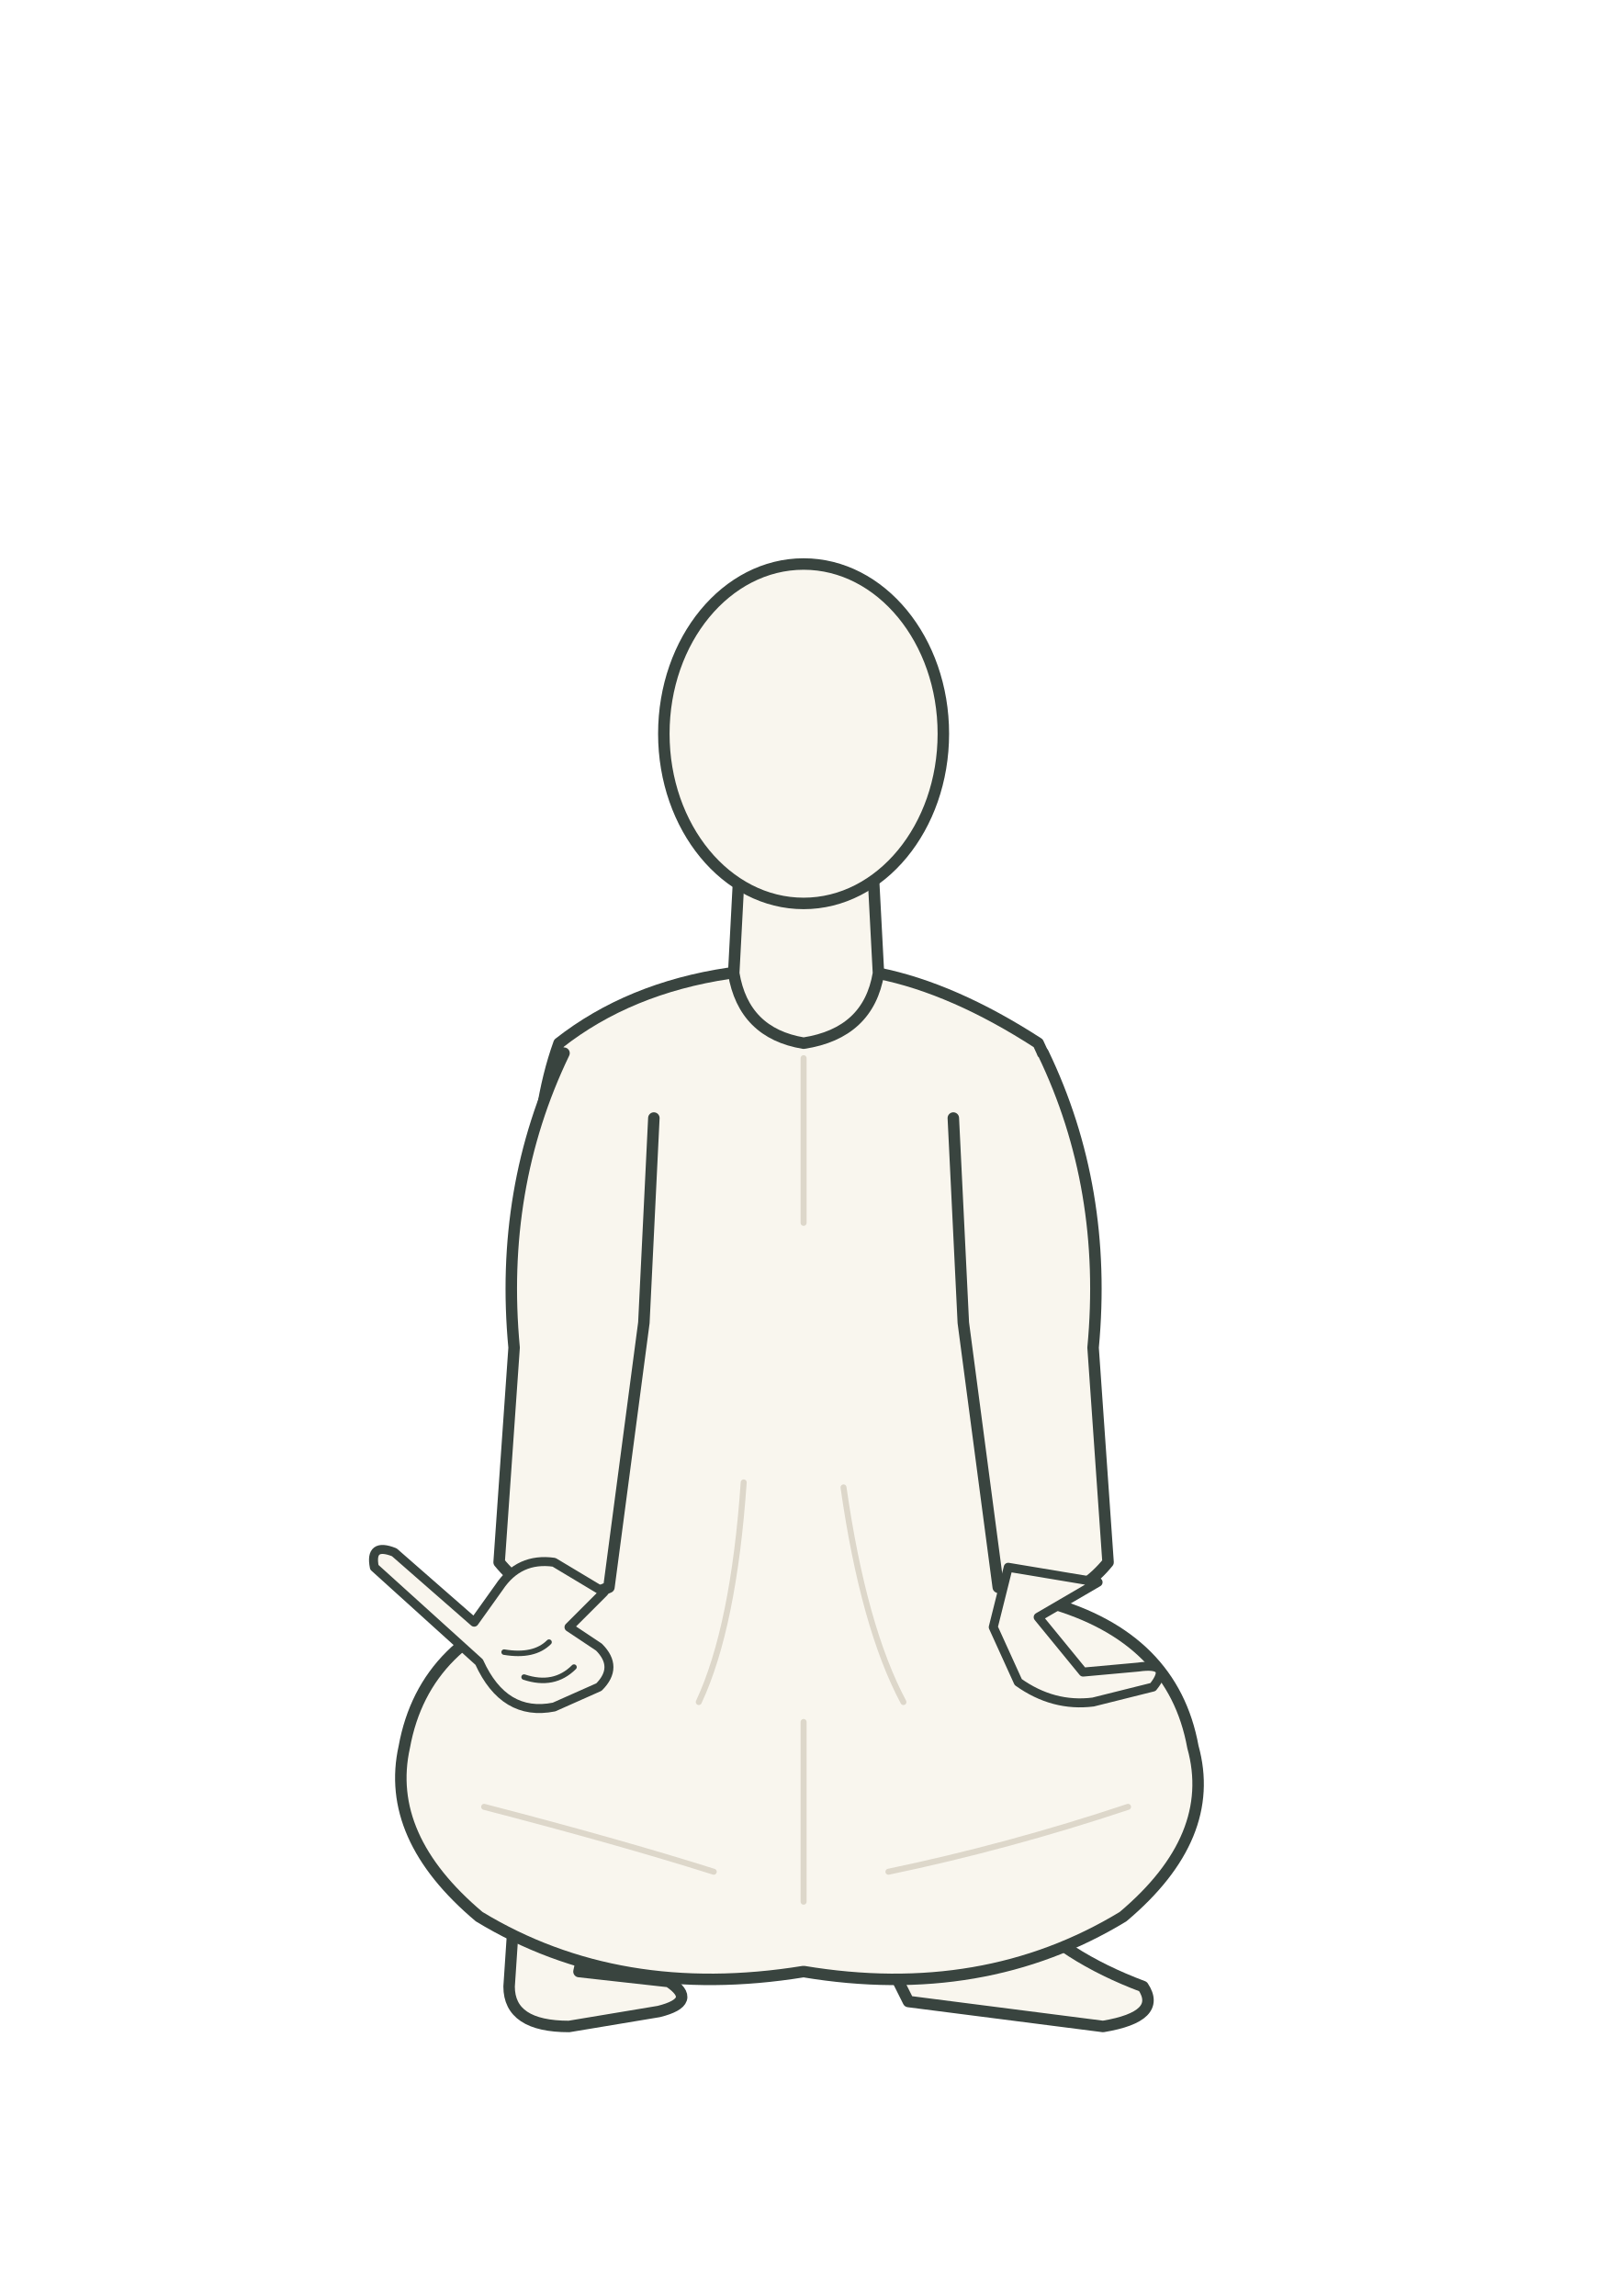
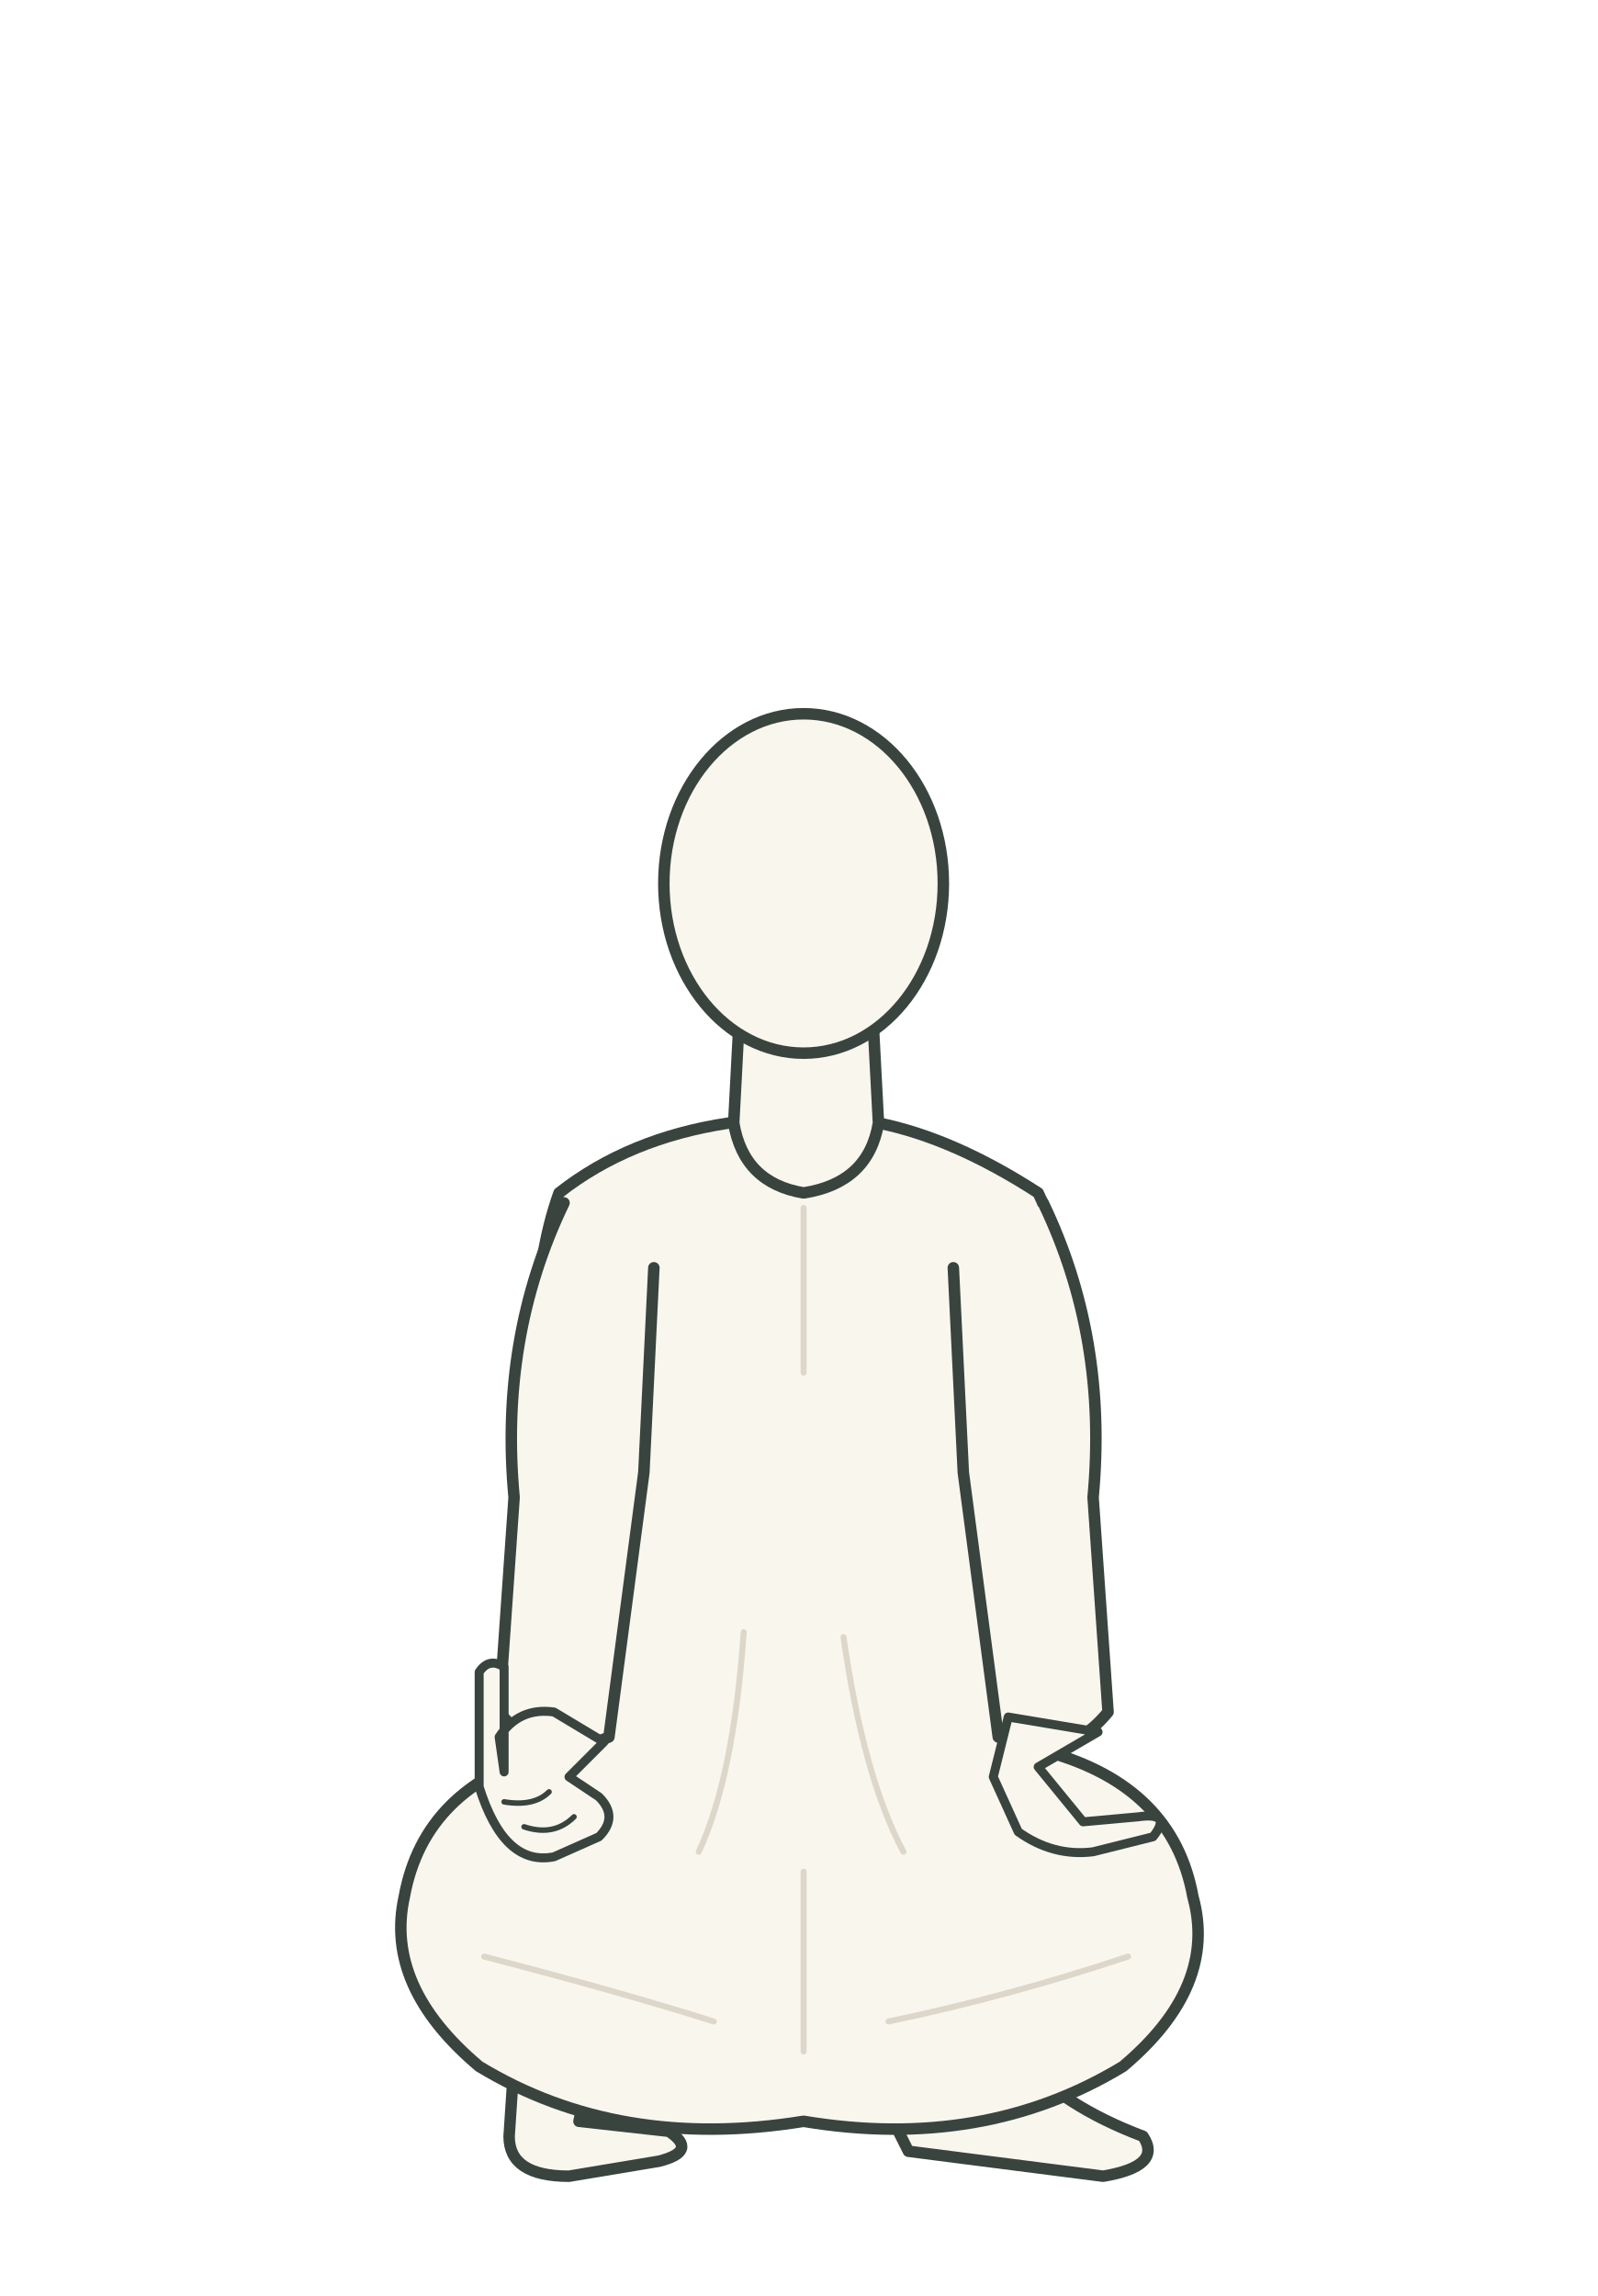
<svg xmlns="http://www.w3.org/2000/svg" width="320" height="460" viewBox="0 0 320 460">
-   <path d="M 110,375 L 103,383 L 102,398 Q 102,406 114,406 L 132,403 Q 140,401 134,397 L 116,395 L 119,381 Z" fill="#F9F6EE" stroke="#39443F" stroke-width="2.3" stroke-linecap="round" stroke-linejoin="round" />
-   <path d="M 204,382 Q 213,392 229,398 Q 233,404 221,406 L 182,401 L 176,389 Z" fill="#F9F6EE" stroke="#39443F" stroke-width="2.3" stroke-linecap="round" stroke-linejoin="round" />
-   <path d="M 146,195 Q 126,198 112,209 Q 103,234 111,281 L 110,321 Q 85,328 81,350 Q 77,368 96,384 Q 124,401 161,395 Q 197,401 225,384 Q 244,368 239,350 Q 235,328 210,321 L 212,281 Q 220,234 208,209 Q 191,198 176,195 Z" fill="#F9F6EE" stroke="#39443F" stroke-width="2.3" stroke-linecap="round" stroke-linejoin="round" />
-   <path d="M 148,176 L 147,195 Q 149,207 161,209 Q 174,207 176,195 L 175,176 Z" fill="#F9F6EE" stroke="#39443F" stroke-width="2.3" stroke-linecap="round" stroke-linejoin="round" />
-   <path d="M 133,147 A 28,34 0 1,0 189,147 A 28,34 0 1,0 133,147 Z" fill="#F9F6EE" stroke="#39443F" stroke-width="2.3" stroke-linecap="round" stroke-linejoin="round" />
-   <path d="M 113,211 Q 100,238 103,270 L 100,313 Q 109,324 122,318 L 129,265 L 131,224" fill="#F9F6EE" stroke="#39443F" stroke-width="2.3" stroke-linecap="round" stroke-linejoin="round" />
-   <path d="M 209,211 Q 222,238 219,270 L 222,313 Q 213,324 200,318 L 193,265 L 191,224" fill="#F9F6EE" stroke="#39443F" stroke-width="2.3" stroke-linecap="round" stroke-linejoin="round" />
-   <path d="M 202,314 L 199,326 L 204,337 Q 211,342 219,341 L 231,338 Q 235,333 228,334 L 217,335 L 208,324 L 220,317 Z" fill="#F9F6EE" stroke="#39443F" stroke-width="1.8" stroke-linecap="round" stroke-linejoin="round" />
-   <path d="M 111,313 Q 104,312 100,318 L 95,325 L 79,311 Q 74,309 75,314 L 96,333 Q 101,344 111,342 L 120,338 Q 124,334 120,330 L 114,326 L 121,319 Z" fill="#F9F6EE" stroke="#39443F" stroke-width="1.8" stroke-linecap="round" stroke-linejoin="round" />
-   <path d="M 101,331 Q 107,332 110,329 M 105,336 Q 111,338 115,334" fill="none" stroke="#39443F" stroke-width="1.1" stroke-linecap="round" stroke-linejoin="round" />
-   <path d="M 161,212 L 161,245 M 161,345 L 161,381 M 149,297 Q 147,326 140,341 M 169,298 Q 173,326 181,341 M 97,362 Q 124,369 143,375 M 178,375 Q 202,370 226,362" fill="none" stroke="#DDD7CA" stroke-width="1.2" stroke-linecap="round" stroke-linejoin="round" />
+   <g transform="translate(0,30)">
+     <path d="M 110,375 L 103,383 L 102,398 Q 102,406 114,406 L 132,403 Q 140,401 134,397 L 116,395 L 119,381 Z" fill="#F9F6EE" stroke="#39443F" stroke-width="2.3" stroke-linecap="round" stroke-linejoin="round" />
+     <path d="M 204,382 Q 213,392 229,398 Q 233,404 221,406 L 182,401 L 176,389 Z" fill="#F9F6EE" stroke="#39443F" stroke-width="2.3" stroke-linecap="round" stroke-linejoin="round" />
+     <path d="M 146,195 Q 126,198 112,209 Q 103,234 111,281 L 110,321 Q 85,328 81,350 Q 77,368 96,384 Q 124,401 161,395 Q 197,401 225,384 Q 244,368 239,350 Q 235,328 210,321 L 212,281 Q 220,234 208,209 Q 191,198 176,195 Z" fill="#F9F6EE" stroke="#39443F" stroke-width="2.3" stroke-linecap="round" stroke-linejoin="round" />
+     <path d="M 148,176 L 147,195 Q 149,207 161,209 Q 174,207 176,195 L 175,176 Z" fill="#F9F6EE" stroke="#39443F" stroke-width="2.3" stroke-linecap="round" stroke-linejoin="round" />
+     <path d="M 133,147 A 28,34 0 1,0 189,147 A 28,34 0 1,0 133,147 Z" fill="#F9F6EE" stroke="#39443F" stroke-width="2.3" stroke-linecap="round" stroke-linejoin="round" />
+     <path d="M 113,211 Q 100,238 103,270 L 100,313 Q 109,324 122,318 L 129,265 L 131,224" fill="#F9F6EE" stroke="#39443F" stroke-width="2.3" stroke-linecap="round" stroke-linejoin="round" />
+     <path d="M 209,211 Q 222,238 219,270 L 222,313 Q 213,324 200,318 L 193,265 L 191,224" fill="#F9F6EE" stroke="#39443F" stroke-width="2.3" stroke-linecap="round" stroke-linejoin="round" />
+     <path d="M 202,314 L 199,326 L 204,337 Q 211,342 219,341 L 231,338 Q 235,333 228,334 L 217,335 L 208,324 L 220,317 Z" fill="#F9F6EE" stroke="#39443F" stroke-width="1.8" stroke-linecap="round" stroke-linejoin="round" />
+     <path d="M 111,313 Q 104,312 100,318 L 101,325 L 101,304 Q 98,302 96,305 L 96,328 Q 101,344 111,342 L 120,338 Q 124,334 120,330 L 114,326 L 121,319 Z" fill="#F9F6EE" stroke="#39443F" stroke-width="1.8" stroke-linecap="round" stroke-linejoin="round" />
+     <path d="M 101,331 Q 107,332 110,329 M 105,336 Q 111,338 115,334" fill="none" stroke="#39443F" stroke-width="1.1" stroke-linecap="round" stroke-linejoin="round" />
+     <path d="M 161,212 L 161,245 M 161,345 L 161,381 M 149,297 Q 147,326 140,341 M 169,298 Q 173,326 181,341 M 97,362 Q 124,369 143,375 M 178,375 Q 202,370 226,362" fill="none" stroke="#DDD7CA" stroke-width="1.2" stroke-linecap="round" stroke-linejoin="round" />
+   </g>
</svg>
